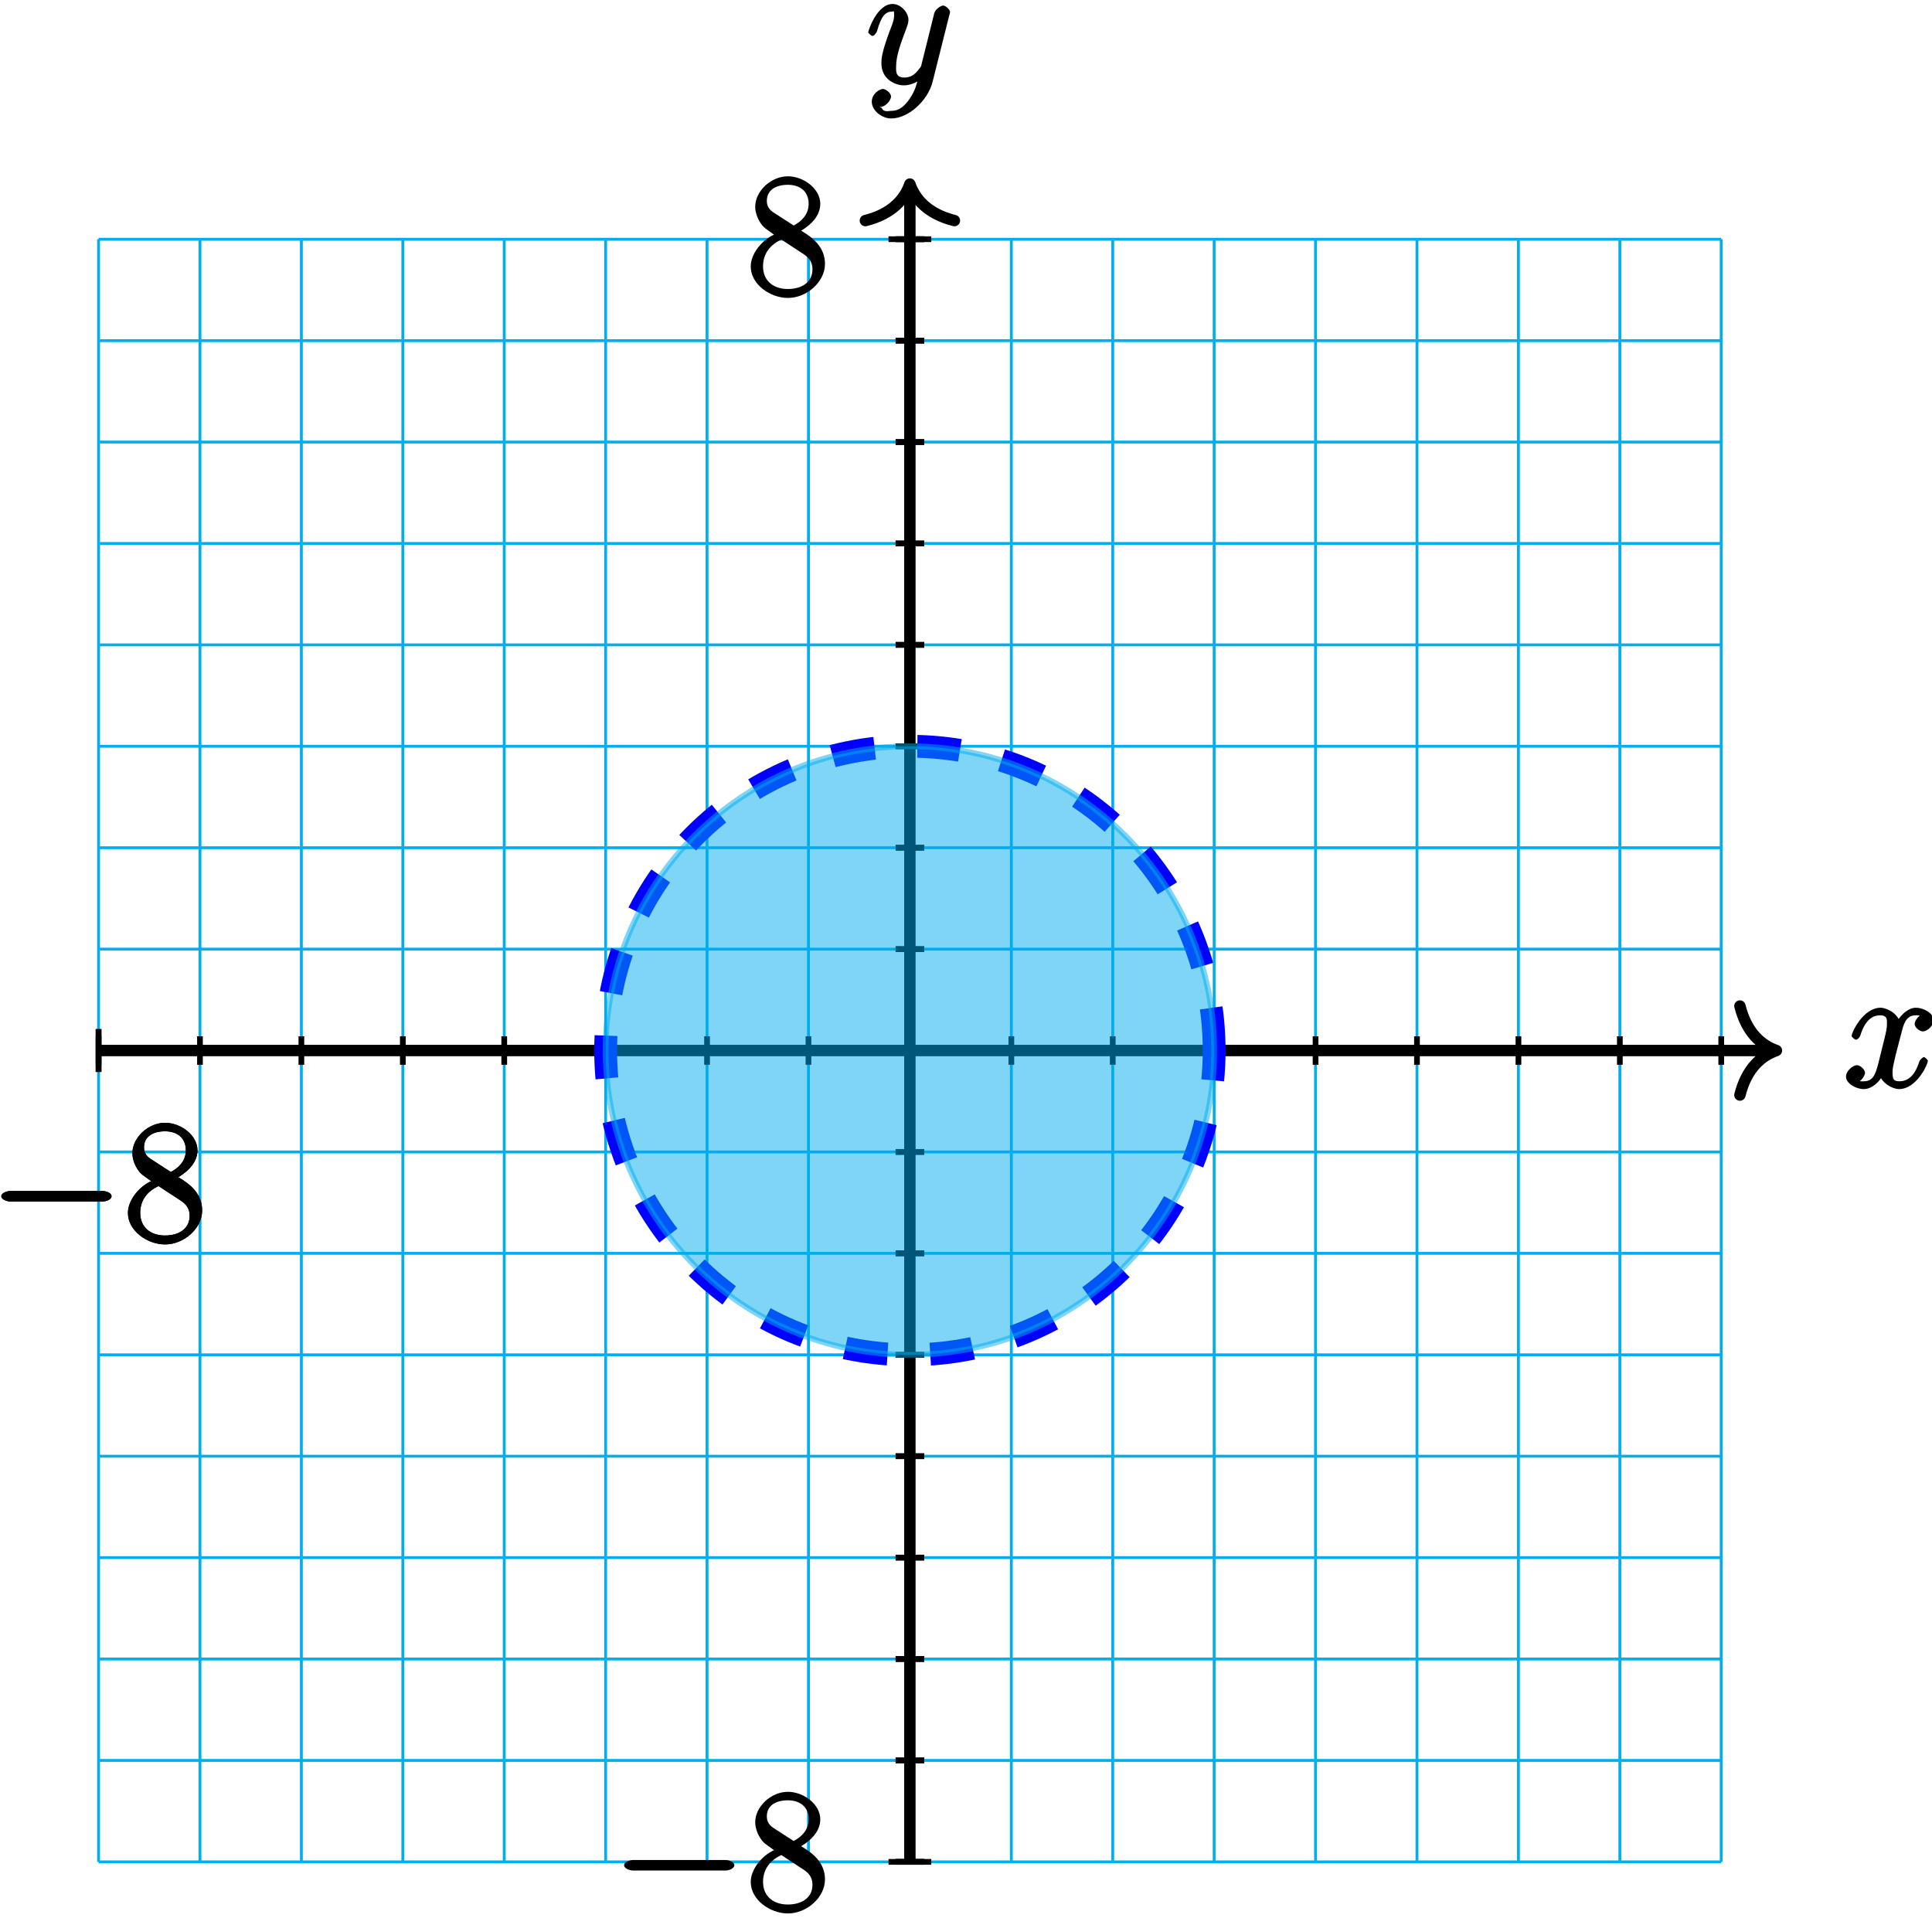
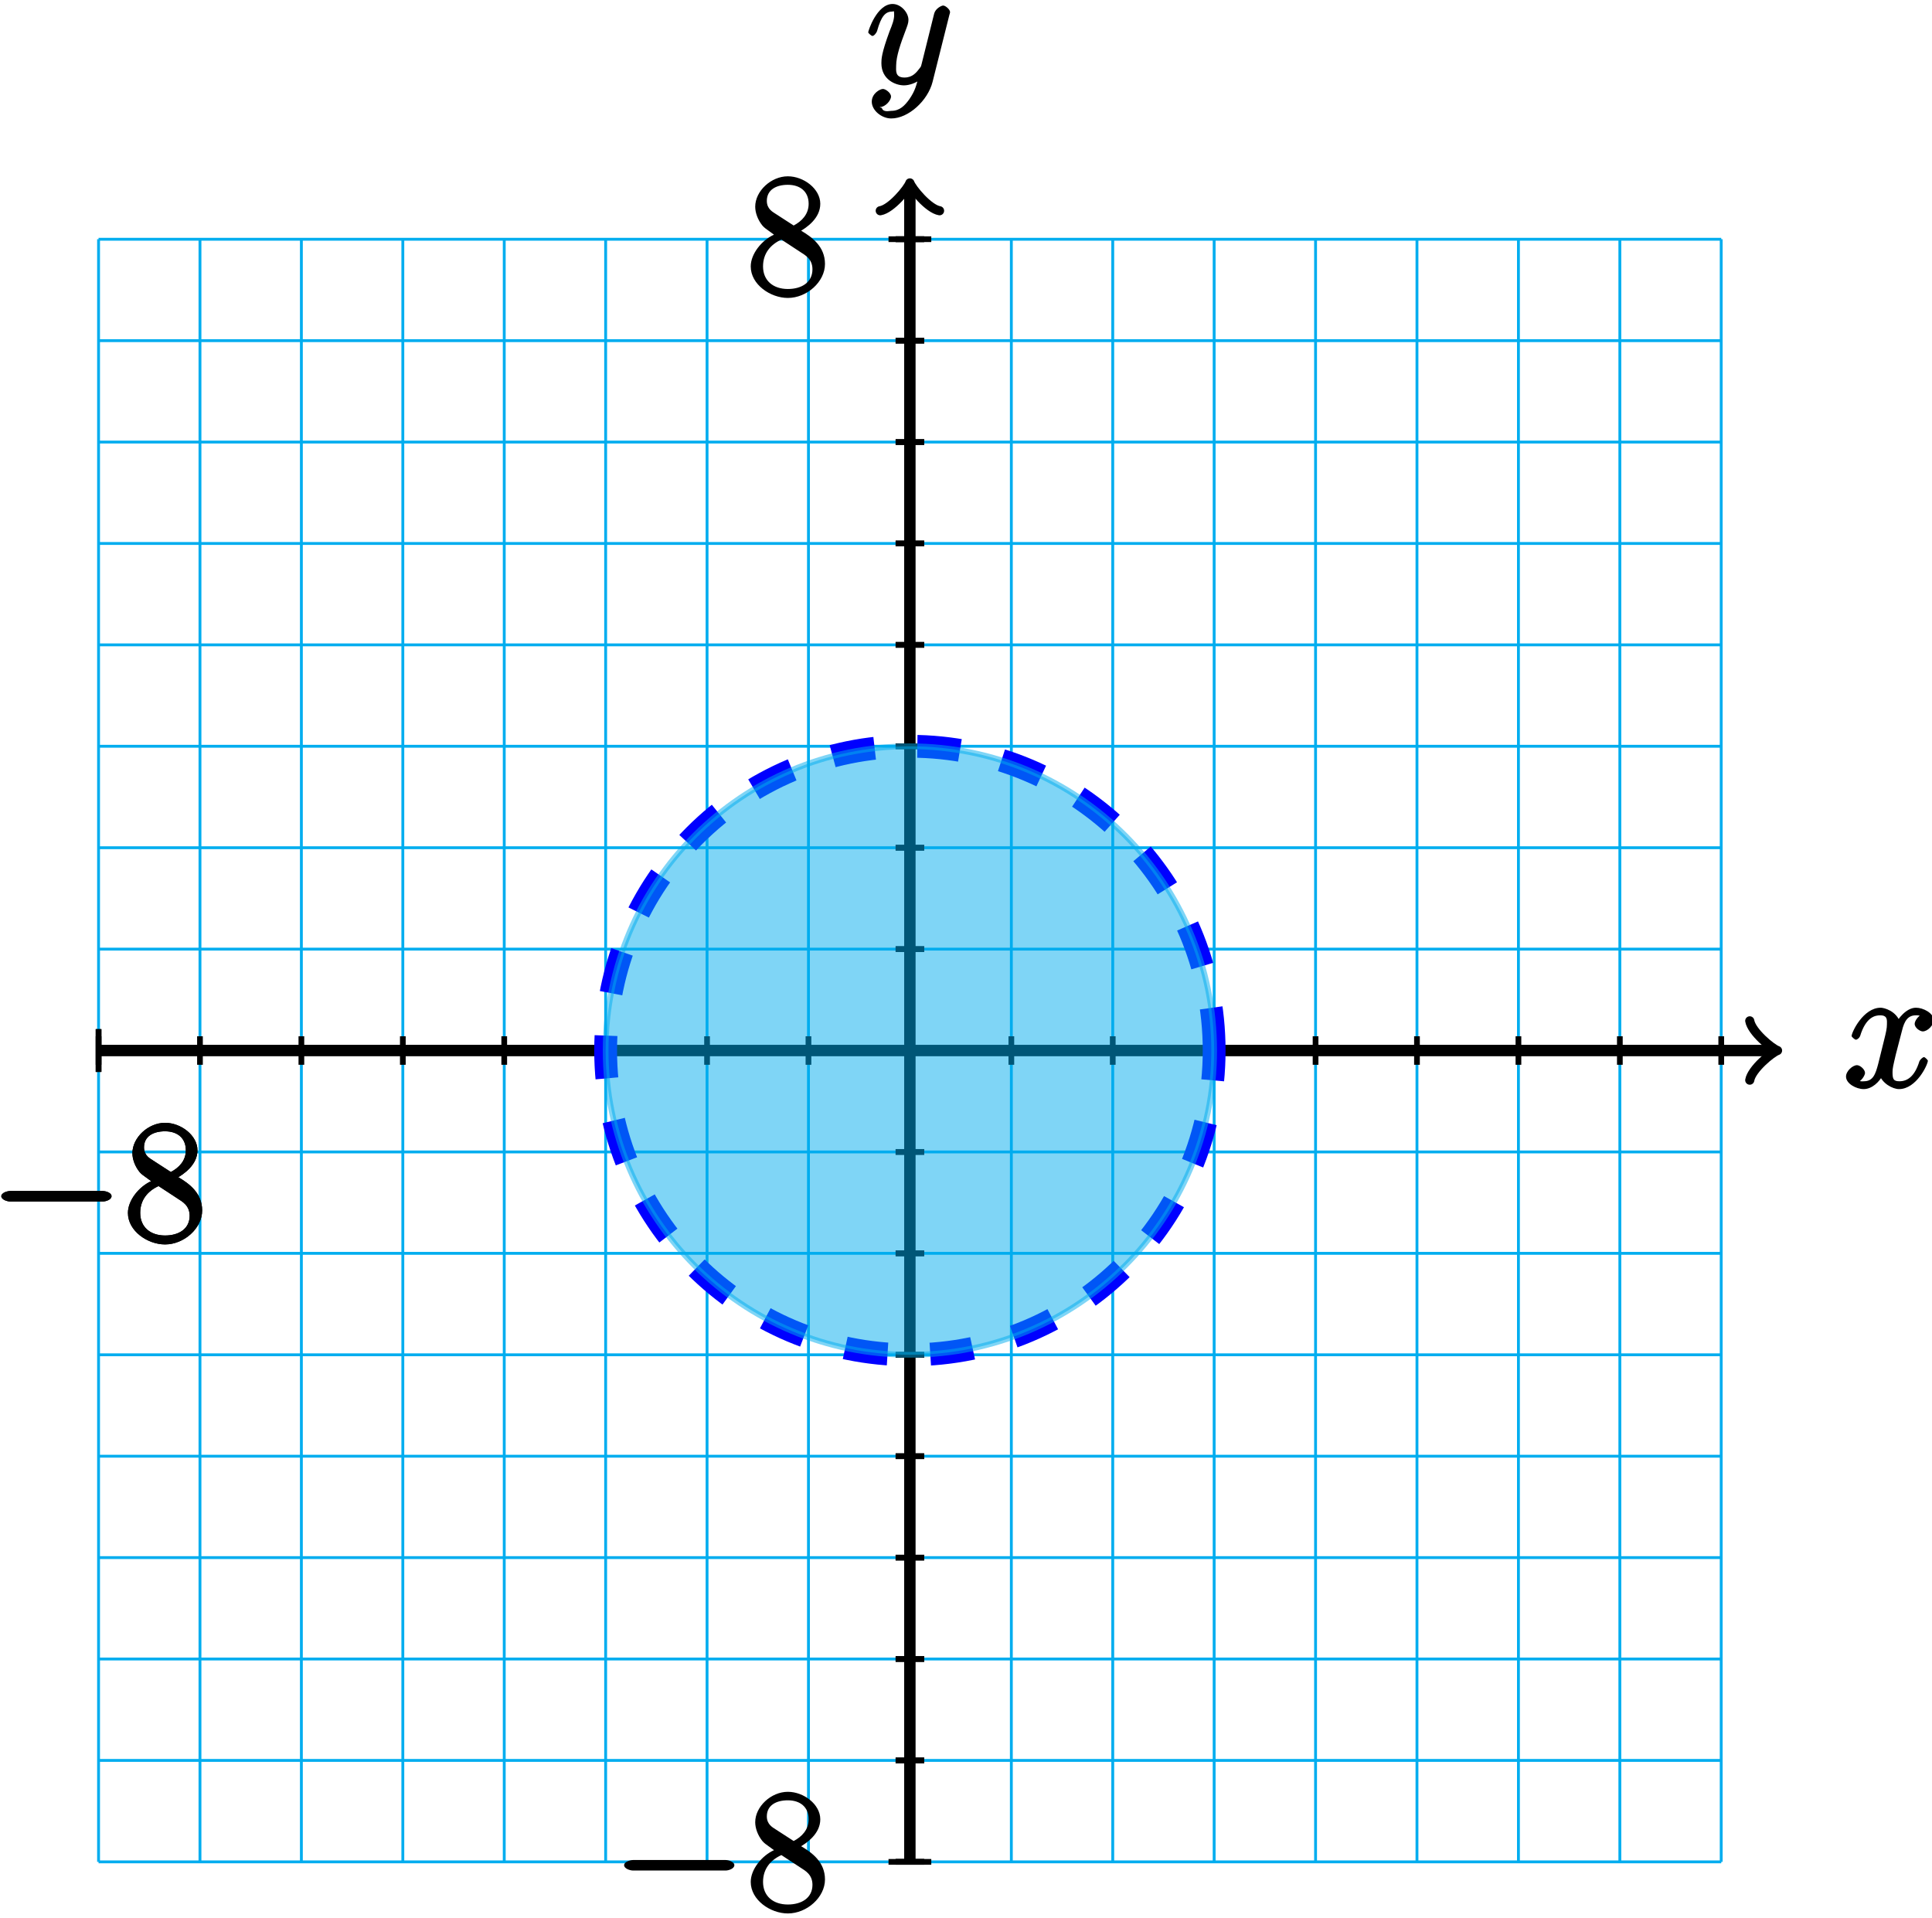
<svg xmlns="http://www.w3.org/2000/svg" xmlns:xlink="http://www.w3.org/1999/xlink" width="135pt" height="134pt" viewBox="0 0 135 134" version="1.1">
  <defs>
    <g>
      <symbol overflow="visible" id="glyph0-0">
        <path style="stroke:none;" d="" />
      </symbol>
      <symbol overflow="visible" id="glyph0-1">
        <path style="stroke:none;" d="M 5.672 -5.172 C 5.281 -5.109 4.969 -4.656 4.969 -4.438 C 4.969 -4.141 5.359 -3.906 5.531 -3.906 C 5.891 -3.906 6.297 -4.359 6.297 -4.688 C 6.297 -5.188 5.562 -5.562 5.062 -5.562 C 4.344 -5.562 3.766 -4.703 3.656 -4.469 L 3.984 -4.469 C 3.703 -5.359 2.812 -5.562 2.594 -5.562 C 1.375 -5.562 0.562 -3.844 0.562 -3.578 C 0.562 -3.531 0.781 -3.328 0.859 -3.328 C 0.953 -3.328 1.094 -3.438 1.156 -3.578 C 1.562 -4.922 2.219 -5.031 2.562 -5.031 C 3.094 -5.031 3.031 -4.672 3.031 -4.391 C 3.031 -4.125 2.969 -3.844 2.828 -3.281 L 2.422 -1.641 C 2.234 -0.922 2.062 -0.422 1.422 -0.422 C 1.359 -0.422 1.172 -0.375 0.922 -0.531 L 0.812 -0.281 C 1.25 -0.359 1.5 -0.859 1.5 -1 C 1.5 -1.25 1.156 -1.547 0.938 -1.547 C 0.641 -1.547 0.172 -1.141 0.172 -0.75 C 0.172 -0.25 0.891 0.125 1.406 0.125 C 1.984 0.125 2.5 -0.375 2.75 -0.859 L 2.469 -0.969 C 2.672 -0.266 3.438 0.125 3.875 0.125 C 5.094 0.125 5.891 -1.594 5.891 -1.859 C 5.891 -1.906 5.688 -2.109 5.625 -2.109 C 5.516 -2.109 5.328 -1.906 5.297 -1.812 C 4.969 -0.75 4.453 -0.422 3.906 -0.422 C 3.484 -0.422 3.422 -0.578 3.422 -1.062 C 3.422 -1.328 3.469 -1.516 3.656 -2.312 L 4.078 -3.938 C 4.25 -4.656 4.5 -5.031 5.062 -5.031 C 5.078 -5.031 5.297 -5.062 5.547 -4.906 Z M 5.672 -5.172 " />
      </symbol>
      <symbol overflow="visible" id="glyph0-2">
        <path style="stroke:none;" d="M 3.031 1.094 C 2.703 1.547 2.359 1.906 1.766 1.906 C 1.625 1.906 1.203 2.031 1.109 1.703 C 0.906 1.641 0.969 1.641 0.984 1.641 C 1.344 1.641 1.75 1.188 1.75 0.906 C 1.75 0.641 1.359 0.375 1.188 0.375 C 0.984 0.375 0.406 0.688 0.406 1.266 C 0.406 1.875 1.094 2.438 1.766 2.438 C 2.969 2.438 4.328 1.188 4.656 -0.125 L 5.828 -4.797 C 5.844 -4.859 5.875 -4.922 5.875 -5 C 5.875 -5.172 5.562 -5.453 5.391 -5.453 C 5.281 -5.453 4.859 -5.25 4.766 -4.891 L 3.891 -1.375 C 3.828 -1.156 3.875 -1.25 3.781 -1.109 C 3.531 -0.781 3.266 -0.422 2.688 -0.422 C 2.016 -0.422 2.109 -0.922 2.109 -1.25 C 2.109 -1.922 2.438 -2.844 2.766 -3.703 C 2.891 -4.047 2.969 -4.219 2.969 -4.453 C 2.969 -4.953 2.453 -5.562 1.859 -5.562 C 0.766 -5.562 0.156 -3.688 0.156 -3.578 C 0.156 -3.531 0.375 -3.328 0.453 -3.328 C 0.562 -3.328 0.734 -3.531 0.781 -3.688 C 1.062 -4.703 1.359 -5.031 1.828 -5.031 C 1.938 -5.031 1.969 -5.172 1.969 -4.781 C 1.969 -4.469 1.844 -4.125 1.656 -3.672 C 1.078 -2.109 1.078 -1.703 1.078 -1.422 C 1.078 -0.281 2.062 0.125 2.656 0.125 C 3 0.125 3.531 -0.031 3.844 -0.344 L 3.688 -0.516 C 3.516 0.141 3.438 0.5 3.031 1.094 Z M 3.031 1.094 " />
      </symbol>
      <symbol overflow="visible" id="glyph1-0">
        <path style="stroke:none;" d="" />
      </symbol>
      <symbol overflow="visible" id="glyph1-1">
        <path style="stroke:none;" d="M 7.875 -2.75 C 8.078 -2.75 8.484 -2.875 8.484 -3.125 C 8.484 -3.359 8.078 -3.484 7.875 -3.484 L 1.406 -3.484 C 1.203 -3.484 0.781 -3.359 0.781 -3.125 C 0.781 -2.875 1.203 -2.75 1.406 -2.75 Z M 7.875 -2.75 " />
      </symbol>
      <symbol overflow="visible" id="glyph2-0">
        <path style="stroke:none;" d="" />
      </symbol>
      <symbol overflow="visible" id="glyph2-1">
        <path style="stroke:none;" d="M 3.672 -4.344 C 4.266 -4.672 5.188 -5.328 5.188 -6.328 C 5.188 -7.375 4.031 -8.25 2.922 -8.25 C 1.75 -8.25 0.641 -7.219 0.641 -6.125 C 0.641 -5.719 0.812 -5.219 1.141 -4.812 C 1.281 -4.656 1.297 -4.641 1.953 -4.172 C 1.094 -3.781 0.328 -2.828 0.328 -1.953 C 0.328 -0.688 1.703 0.25 2.922 0.25 C 4.25 0.25 5.516 -0.875 5.516 -2.125 C 5.516 -3.344 4.609 -4 3.844 -4.453 Z M 2.047 -5.641 C 1.891 -5.75 1.453 -5.953 1.453 -6.531 C 1.453 -7.312 2.109 -7.656 2.922 -7.656 C 3.781 -7.656 4.375 -7.188 4.375 -6.328 C 4.375 -5.594 3.891 -5.109 3.328 -4.812 Z M 2.375 -3.891 L 3.828 -2.938 C 4.141 -2.734 4.641 -2.469 4.641 -1.75 C 4.641 -0.844 3.891 -0.375 2.922 -0.375 C 1.906 -0.375 1.188 -0.953 1.188 -1.953 C 1.188 -2.875 1.719 -3.484 2.469 -3.828 Z M 2.375 -3.891 " />
      </symbol>
    </g>
  </defs>
  <g id="surface1">
    <path style="fill:none;stroke-width:0.199;stroke-linecap:butt;stroke-linejoin:miter;stroke:rgb(0%,67.839%,93.729%);stroke-opacity:1;stroke-miterlimit:10;" d="M -56.693 -56.695 L 56.693 -56.695 M -56.693 -49.606 L 56.693 -49.606 M -56.693 -42.52 L 56.693 -42.52 M -56.693 -35.434 L 56.693 -35.434 M -56.693 -28.348 L 56.693 -28.348 M -56.693 -21.262 L 56.693 -21.262 M -56.693 -14.172 L 56.693 -14.172 M -56.693 -7.086 L 56.693 -7.086 M -56.693 -0 L 56.693 -0 M -56.693 7.086 L 56.693 7.086 M -56.693 14.172 L 56.693 14.172 M -56.693 21.262 L 56.693 21.262 M -56.693 28.348 L 56.693 28.348 M -56.693 35.433 L 56.693 35.433 M -56.693 42.519 L 56.693 42.519 M -56.693 49.605 L 56.693 49.605 M -56.693 56.691 L 56.693 56.691 M -56.693 -56.695 L -56.693 56.695 M -49.607 -56.695 L -49.607 56.695 M -42.521 -56.695 L -42.521 56.695 M -35.432 -56.695 L -35.432 56.695 M -28.346 -56.695 L -28.346 56.695 M -21.26 -56.695 L -21.26 56.695 M -14.174 -56.695 L -14.174 56.695 M -7.088 -56.695 L -7.088 56.695 M -0.002 -56.695 L -0.002 56.695 M 7.088 -56.695 L 7.088 56.695 M 14.174 -56.695 L 14.174 56.695 M 21.26 -56.695 L 21.26 56.695 M 28.346 -56.695 L 28.346 56.695 M 35.432 -56.695 L 35.432 56.695 M 42.522 -56.695 L 42.522 56.695 M 49.608 -56.695 L 49.608 56.695 M 56.69 -56.695 L 56.69 56.695 " transform="matrix(1,0,0,-1,63.58,73.41)" />
-     <path style="fill:none;stroke-width:0.797;stroke-linecap:butt;stroke-linejoin:miter;stroke:rgb(0%,0%,0%);stroke-opacity:1;stroke-miterlimit:10;" d="M -56.693 -0 L 60.15 -0 " transform="matrix(1,0,0,-1,63.58,73.41)" />
-     <path style="fill:none;stroke-width:0.797;stroke-linecap:round;stroke-linejoin:round;stroke:rgb(0%,0%,0%);stroke-opacity:1;stroke-miterlimit:10;" d="M -2.549 3.109 C -2.084 1.246 -1.045 0.363 0.002 -0 C -1.045 -0.363 -2.084 -1.246 -2.549 -3.11 " transform="matrix(1,0,0,-1,124.1272,73.41)" />
+     <path style="fill:none;stroke-width:0.797;stroke-linecap:butt;stroke-linejoin:miter;stroke:rgb(0%,0%,0%);stroke-opacity:1;stroke-miterlimit:10;" d="M -56.693 -0 L 60.236 -0 " transform="matrix(1,0,0,-1,63.58,73.41)" />
+     <path style="fill:none;stroke-width:0.638;stroke-linecap:round;stroke-linejoin:round;stroke:rgb(0%,0%,0%);stroke-opacity:1;stroke-miterlimit:10;" d="M -1.553 2.074 C -1.424 1.297 -0.002 0.129 0.389 -0 C -0.002 -0.129 -1.424 -1.297 -1.553 -2.07 " transform="matrix(1,0,0,-1,123.8183,73.41)" />
    <g style="fill:rgb(0%,0%,0%);fill-opacity:1;">
      <use xlink:href="#glyph0-1" x="128.82" y="75.98" />
    </g>
-     <path style="fill:none;stroke-width:0.797;stroke-linecap:butt;stroke-linejoin:miter;stroke:rgb(0%,0%,0%);stroke-opacity:1;stroke-miterlimit:10;" d="M -0.002 -56.695 L -0.002 60.148 " transform="matrix(1,0,0,-1,63.58,73.41)" />
-     <path style="fill:none;stroke-width:0.797;stroke-linecap:round;stroke-linejoin:round;stroke:rgb(0%,0%,0%);stroke-opacity:1;stroke-miterlimit:10;" d="M -2.551 3.111 C -2.086 1.244 -1.047 0.361 -0 0.002 C -1.047 -0.361 -2.086 -1.244 -2.551 -3.111 " transform="matrix(0,-1,-1,0,63.58,12.86284)" />
+     <path style="fill:none;stroke-width:0.797;stroke-linecap:butt;stroke-linejoin:miter;stroke:rgb(0%,0%,0%);stroke-opacity:1;stroke-miterlimit:10;" d="M -0.002 -56.695 L -0.002 60.238 " transform="matrix(1,0,0,-1,63.58,73.41)" />
+     <path style="fill:none;stroke-width:0.638;stroke-linecap:round;stroke-linejoin:round;stroke:rgb(0%,0%,0%);stroke-opacity:1;stroke-miterlimit:10;" d="M -1.555 2.072 C -1.426 1.295 -0 0.131 0.39 0.002 C -0 -0.131 -1.426 -1.295 -1.555 -2.072 " transform="matrix(0,-1,-1,0,63.58,13.1717)" />
    <g style="fill:rgb(0%,0%,0%);fill-opacity:1;">
      <use xlink:href="#glyph0-2" x="60.51" y="5.84" />
    </g>
    <path style="fill:none;stroke-width:0.399;stroke-linecap:butt;stroke-linejoin:miter;stroke:rgb(0%,0%,0%);stroke-opacity:1;stroke-miterlimit:10;" d="M -56.693 1.496 L -56.693 -1.496 " transform="matrix(1,0,0,-1,63.58,73.41)" />
    <g style="fill:rgb(0%,0%,0%);fill-opacity:1;">
      <use xlink:href="#glyph1-1" x="-0.69" y="86.71" />
    </g>
    <g style="fill:rgb(0%,0%,0%);fill-opacity:1;">
      <use xlink:href="#glyph2-1" x="8.61" y="86.71" />
    </g>
    <path style="fill:none;stroke-width:0.399;stroke-linecap:butt;stroke-linejoin:miter;stroke:rgb(0%,0%,0%);stroke-opacity:1;stroke-miterlimit:10;" d="M -56.693 1.496 L -56.693 -1.496 " transform="matrix(1,0,0,-1,63.58,73.41)" />
    <g style="fill:rgb(0%,0%,0%);fill-opacity:1;">
      <use xlink:href="#glyph1-1" x="-0.69" y="86.71" />
    </g>
    <g style="fill:rgb(0%,0%,0%);fill-opacity:1;">
      <use xlink:href="#glyph2-1" x="8.61" y="86.71" />
    </g>
    <path style="fill:none;stroke-width:0.399;stroke-linecap:butt;stroke-linejoin:miter;stroke:rgb(0%,0%,0%);stroke-opacity:1;stroke-miterlimit:10;" d="M 1.494 -56.695 L -1.494 -56.695 " transform="matrix(1,0,0,-1,63.58,73.41)" />
    <g style="fill:rgb(0%,0%,0%);fill-opacity:1;">
      <use xlink:href="#glyph1-1" x="42.83" y="133.46" />
    </g>
    <g style="fill:rgb(0%,0%,0%);fill-opacity:1;">
      <use xlink:href="#glyph2-1" x="52.13" y="133.46" />
    </g>
    <path style="fill:none;stroke-width:0.399;stroke-linecap:butt;stroke-linejoin:miter;stroke:rgb(0%,0%,0%);stroke-opacity:1;stroke-miterlimit:10;" d="M 1.494 56.695 L -1.494 56.695 " transform="matrix(1,0,0,-1,63.58,73.41)" />
    <g style="fill:rgb(0%,0%,0%);fill-opacity:1;">
      <use xlink:href="#glyph2-1" x="52.13" y="20.57" />
    </g>
    <path style="fill:none;stroke-width:0.399;stroke-linecap:butt;stroke-linejoin:miter;stroke:rgb(0%,0%,0%);stroke-opacity:1;stroke-miterlimit:10;" d="M -56.693 0.996 L -56.693 -0.996 " transform="matrix(1,0,0,-1,63.58,73.41)" />
    <path style="fill:none;stroke-width:0.399;stroke-linecap:butt;stroke-linejoin:miter;stroke:rgb(0%,0%,0%);stroke-opacity:1;stroke-miterlimit:10;" d="M -49.607 0.996 L -49.607 -0.996 " transform="matrix(1,0,0,-1,63.58,73.41)" />
    <path style="fill:none;stroke-width:0.399;stroke-linecap:butt;stroke-linejoin:miter;stroke:rgb(0%,0%,0%);stroke-opacity:1;stroke-miterlimit:10;" d="M -42.521 0.996 L -42.521 -0.996 " transform="matrix(1,0,0,-1,63.58,73.41)" />
    <path style="fill:none;stroke-width:0.399;stroke-linecap:butt;stroke-linejoin:miter;stroke:rgb(0%,0%,0%);stroke-opacity:1;stroke-miterlimit:10;" d="M -35.432 0.996 L -35.432 -0.996 " transform="matrix(1,0,0,-1,63.58,73.41)" />
    <path style="fill:none;stroke-width:0.399;stroke-linecap:butt;stroke-linejoin:miter;stroke:rgb(0%,0%,0%);stroke-opacity:1;stroke-miterlimit:10;" d="M -28.346 0.996 L -28.346 -0.996 " transform="matrix(1,0,0,-1,63.58,73.41)" />
    <path style="fill:none;stroke-width:0.399;stroke-linecap:butt;stroke-linejoin:miter;stroke:rgb(0%,0%,0%);stroke-opacity:1;stroke-miterlimit:10;" d="M -21.26 0.996 L -21.26 -0.996 " transform="matrix(1,0,0,-1,63.58,73.41)" />
    <path style="fill:none;stroke-width:0.399;stroke-linecap:butt;stroke-linejoin:miter;stroke:rgb(0%,0%,0%);stroke-opacity:1;stroke-miterlimit:10;" d="M -14.174 0.996 L -14.174 -0.996 " transform="matrix(1,0,0,-1,63.58,73.41)" />
    <path style="fill:none;stroke-width:0.399;stroke-linecap:butt;stroke-linejoin:miter;stroke:rgb(0%,0%,0%);stroke-opacity:1;stroke-miterlimit:10;" d="M -7.088 0.996 L -7.088 -0.996 " transform="matrix(1,0,0,-1,63.58,73.41)" />
    <path style="fill:none;stroke-width:0.399;stroke-linecap:butt;stroke-linejoin:miter;stroke:rgb(0%,0%,0%);stroke-opacity:1;stroke-miterlimit:10;" d="M -0.002 0.996 L -0.002 -0.996 " transform="matrix(1,0,0,-1,63.58,73.41)" />
    <path style="fill:none;stroke-width:0.399;stroke-linecap:butt;stroke-linejoin:miter;stroke:rgb(0%,0%,0%);stroke-opacity:1;stroke-miterlimit:10;" d="M 7.088 0.996 L 7.088 -0.996 " transform="matrix(1,0,0,-1,63.58,73.41)" />
    <path style="fill:none;stroke-width:0.399;stroke-linecap:butt;stroke-linejoin:miter;stroke:rgb(0%,0%,0%);stroke-opacity:1;stroke-miterlimit:10;" d="M 14.174 0.996 L 14.174 -0.996 " transform="matrix(1,0,0,-1,63.58,73.41)" />
    <path style="fill:none;stroke-width:0.399;stroke-linecap:butt;stroke-linejoin:miter;stroke:rgb(0%,0%,0%);stroke-opacity:1;stroke-miterlimit:10;" d="M 21.26 0.996 L 21.26 -0.996 " transform="matrix(1,0,0,-1,63.58,73.41)" />
    <path style="fill:none;stroke-width:0.399;stroke-linecap:butt;stroke-linejoin:miter;stroke:rgb(0%,0%,0%);stroke-opacity:1;stroke-miterlimit:10;" d="M 28.346 0.996 L 28.346 -0.996 " transform="matrix(1,0,0,-1,63.58,73.41)" />
    <path style="fill:none;stroke-width:0.399;stroke-linecap:butt;stroke-linejoin:miter;stroke:rgb(0%,0%,0%);stroke-opacity:1;stroke-miterlimit:10;" d="M 35.432 0.996 L 35.432 -0.996 " transform="matrix(1,0,0,-1,63.58,73.41)" />
    <path style="fill:none;stroke-width:0.399;stroke-linecap:butt;stroke-linejoin:miter;stroke:rgb(0%,0%,0%);stroke-opacity:1;stroke-miterlimit:10;" d="M 42.522 0.996 L 42.522 -0.996 " transform="matrix(1,0,0,-1,63.58,73.41)" />
    <path style="fill:none;stroke-width:0.399;stroke-linecap:butt;stroke-linejoin:miter;stroke:rgb(0%,0%,0%);stroke-opacity:1;stroke-miterlimit:10;" d="M 49.608 0.996 L 49.608 -0.996 " transform="matrix(1,0,0,-1,63.58,73.41)" />
    <path style="fill:none;stroke-width:0.399;stroke-linecap:butt;stroke-linejoin:miter;stroke:rgb(0%,0%,0%);stroke-opacity:1;stroke-miterlimit:10;" d="M 56.693 0.996 L 56.693 -0.996 " transform="matrix(1,0,0,-1,63.58,73.41)" />
    <path style="fill:none;stroke-width:0.399;stroke-linecap:butt;stroke-linejoin:miter;stroke:rgb(0%,0%,0%);stroke-opacity:1;stroke-miterlimit:10;" d="M 0.998 -56.695 L -0.998 -56.695 " transform="matrix(1,0,0,-1,63.58,73.41)" />
    <path style="fill:none;stroke-width:0.399;stroke-linecap:butt;stroke-linejoin:miter;stroke:rgb(0%,0%,0%);stroke-opacity:1;stroke-miterlimit:10;" d="M 0.998 -49.606 L -0.998 -49.606 " transform="matrix(1,0,0,-1,63.58,73.41)" />
    <path style="fill:none;stroke-width:0.399;stroke-linecap:butt;stroke-linejoin:miter;stroke:rgb(0%,0%,0%);stroke-opacity:1;stroke-miterlimit:10;" d="M 0.998 -42.52 L -0.998 -42.52 " transform="matrix(1,0,0,-1,63.58,73.41)" />
    <path style="fill:none;stroke-width:0.399;stroke-linecap:butt;stroke-linejoin:miter;stroke:rgb(0%,0%,0%);stroke-opacity:1;stroke-miterlimit:10;" d="M 0.998 -35.434 L -0.998 -35.434 " transform="matrix(1,0,0,-1,63.58,73.41)" />
    <path style="fill:none;stroke-width:0.399;stroke-linecap:butt;stroke-linejoin:miter;stroke:rgb(0%,0%,0%);stroke-opacity:1;stroke-miterlimit:10;" d="M 0.998 -28.348 L -0.998 -28.348 " transform="matrix(1,0,0,-1,63.58,73.41)" />
    <path style="fill:none;stroke-width:0.399;stroke-linecap:butt;stroke-linejoin:miter;stroke:rgb(0%,0%,0%);stroke-opacity:1;stroke-miterlimit:10;" d="M 0.998 -21.262 L -0.998 -21.262 " transform="matrix(1,0,0,-1,63.58,73.41)" />
    <path style="fill:none;stroke-width:0.399;stroke-linecap:butt;stroke-linejoin:miter;stroke:rgb(0%,0%,0%);stroke-opacity:1;stroke-miterlimit:10;" d="M 0.998 -14.172 L -0.998 -14.172 " transform="matrix(1,0,0,-1,63.58,73.41)" />
    <path style="fill:none;stroke-width:0.399;stroke-linecap:butt;stroke-linejoin:miter;stroke:rgb(0%,0%,0%);stroke-opacity:1;stroke-miterlimit:10;" d="M 0.998 -7.086 L -0.998 -7.086 " transform="matrix(1,0,0,-1,63.58,73.41)" />
    <path style="fill:none;stroke-width:0.399;stroke-linecap:butt;stroke-linejoin:miter;stroke:rgb(0%,0%,0%);stroke-opacity:1;stroke-miterlimit:10;" d="M 0.998 -0 L -0.998 -0 " transform="matrix(1,0,0,-1,63.58,73.41)" />
    <path style="fill:none;stroke-width:0.399;stroke-linecap:butt;stroke-linejoin:miter;stroke:rgb(0%,0%,0%);stroke-opacity:1;stroke-miterlimit:10;" d="M 0.998 7.086 L -0.998 7.086 " transform="matrix(1,0,0,-1,63.58,73.41)" />
    <path style="fill:none;stroke-width:0.399;stroke-linecap:butt;stroke-linejoin:miter;stroke:rgb(0%,0%,0%);stroke-opacity:1;stroke-miterlimit:10;" d="M 0.998 14.172 L -0.998 14.172 " transform="matrix(1,0,0,-1,63.58,73.41)" />
    <path style="fill:none;stroke-width:0.399;stroke-linecap:butt;stroke-linejoin:miter;stroke:rgb(0%,0%,0%);stroke-opacity:1;stroke-miterlimit:10;" d="M 0.998 21.262 L -0.998 21.262 " transform="matrix(1,0,0,-1,63.58,73.41)" />
    <path style="fill:none;stroke-width:0.399;stroke-linecap:butt;stroke-linejoin:miter;stroke:rgb(0%,0%,0%);stroke-opacity:1;stroke-miterlimit:10;" d="M 0.998 28.348 L -0.998 28.348 " transform="matrix(1,0,0,-1,63.58,73.41)" />
    <path style="fill:none;stroke-width:0.399;stroke-linecap:butt;stroke-linejoin:miter;stroke:rgb(0%,0%,0%);stroke-opacity:1;stroke-miterlimit:10;" d="M 0.998 35.433 L -0.998 35.433 " transform="matrix(1,0,0,-1,63.58,73.41)" />
    <path style="fill:none;stroke-width:0.399;stroke-linecap:butt;stroke-linejoin:miter;stroke:rgb(0%,0%,0%);stroke-opacity:1;stroke-miterlimit:10;" d="M 0.998 42.519 L -0.998 42.519 " transform="matrix(1,0,0,-1,63.58,73.41)" />
    <path style="fill:none;stroke-width:0.399;stroke-linecap:butt;stroke-linejoin:miter;stroke:rgb(0%,0%,0%);stroke-opacity:1;stroke-miterlimit:10;" d="M 0.998 49.605 L -0.998 49.605 " transform="matrix(1,0,0,-1,63.58,73.41)" />
    <path style="fill:none;stroke-width:0.399;stroke-linecap:butt;stroke-linejoin:miter;stroke:rgb(0%,0%,0%);stroke-opacity:1;stroke-miterlimit:10;" d="M 0.998 56.695 L -0.998 56.695 " transform="matrix(1,0,0,-1,63.58,73.41)" />
    <path style="fill:none;stroke-width:0.399;stroke-linecap:butt;stroke-linejoin:miter;stroke:rgb(0%,0%,0%);stroke-opacity:1;stroke-miterlimit:10;" d="M 0.998 -56.695 L -0.998 -56.695 " transform="matrix(1,0,0,-1,63.58,73.41)" />
    <path style="fill:none;stroke-width:0.399;stroke-linecap:butt;stroke-linejoin:miter;stroke:rgb(0%,0%,0%);stroke-opacity:1;stroke-miterlimit:10;" d="M 0.998 -49.606 L -0.998 -49.606 " transform="matrix(1,0,0,-1,63.58,73.41)" />
    <path style="fill:none;stroke-width:0.399;stroke-linecap:butt;stroke-linejoin:miter;stroke:rgb(0%,0%,0%);stroke-opacity:1;stroke-miterlimit:10;" d="M 0.998 -42.52 L -0.998 -42.52 " transform="matrix(1,0,0,-1,63.58,73.41)" />
    <path style="fill:none;stroke-width:0.399;stroke-linecap:butt;stroke-linejoin:miter;stroke:rgb(0%,0%,0%);stroke-opacity:1;stroke-miterlimit:10;" d="M 0.998 -35.434 L -0.998 -35.434 " transform="matrix(1,0,0,-1,63.58,73.41)" />
    <path style="fill:none;stroke-width:0.399;stroke-linecap:butt;stroke-linejoin:miter;stroke:rgb(0%,0%,0%);stroke-opacity:1;stroke-miterlimit:10;" d="M 0.998 -28.348 L -0.998 -28.348 " transform="matrix(1,0,0,-1,63.58,73.41)" />
    <path style="fill:none;stroke-width:0.399;stroke-linecap:butt;stroke-linejoin:miter;stroke:rgb(0%,0%,0%);stroke-opacity:1;stroke-miterlimit:10;" d="M 0.998 -21.262 L -0.998 -21.262 " transform="matrix(1,0,0,-1,63.58,73.41)" />
    <path style="fill:none;stroke-width:0.399;stroke-linecap:butt;stroke-linejoin:miter;stroke:rgb(0%,0%,0%);stroke-opacity:1;stroke-miterlimit:10;" d="M 0.998 -14.172 L -0.998 -14.172 " transform="matrix(1,0,0,-1,63.58,73.41)" />
    <path style="fill:none;stroke-width:0.399;stroke-linecap:butt;stroke-linejoin:miter;stroke:rgb(0%,0%,0%);stroke-opacity:1;stroke-miterlimit:10;" d="M 0.998 -7.086 L -0.998 -7.086 " transform="matrix(1,0,0,-1,63.58,73.41)" />
    <path style="fill:none;stroke-width:0.399;stroke-linecap:butt;stroke-linejoin:miter;stroke:rgb(0%,0%,0%);stroke-opacity:1;stroke-miterlimit:10;" d="M 0.998 -0 L -0.998 -0 " transform="matrix(1,0,0,-1,63.58,73.41)" />
    <path style="fill:none;stroke-width:0.399;stroke-linecap:butt;stroke-linejoin:miter;stroke:rgb(0%,0%,0%);stroke-opacity:1;stroke-miterlimit:10;" d="M 0.998 7.086 L -0.998 7.086 " transform="matrix(1,0,0,-1,63.58,73.41)" />
    <path style="fill:none;stroke-width:0.399;stroke-linecap:butt;stroke-linejoin:miter;stroke:rgb(0%,0%,0%);stroke-opacity:1;stroke-miterlimit:10;" d="M 0.998 14.172 L -0.998 14.172 " transform="matrix(1,0,0,-1,63.58,73.41)" />
    <path style="fill:none;stroke-width:0.399;stroke-linecap:butt;stroke-linejoin:miter;stroke:rgb(0%,0%,0%);stroke-opacity:1;stroke-miterlimit:10;" d="M 0.998 21.262 L -0.998 21.262 " transform="matrix(1,0,0,-1,63.58,73.41)" />
    <path style="fill:none;stroke-width:0.399;stroke-linecap:butt;stroke-linejoin:miter;stroke:rgb(0%,0%,0%);stroke-opacity:1;stroke-miterlimit:10;" d="M 0.998 28.348 L -0.998 28.348 " transform="matrix(1,0,0,-1,63.58,73.41)" />
    <path style="fill:none;stroke-width:0.399;stroke-linecap:butt;stroke-linejoin:miter;stroke:rgb(0%,0%,0%);stroke-opacity:1;stroke-miterlimit:10;" d="M 0.998 35.433 L -0.998 35.433 " transform="matrix(1,0,0,-1,63.58,73.41)" />
    <path style="fill:none;stroke-width:0.399;stroke-linecap:butt;stroke-linejoin:miter;stroke:rgb(0%,0%,0%);stroke-opacity:1;stroke-miterlimit:10;" d="M 0.998 42.519 L -0.998 42.519 " transform="matrix(1,0,0,-1,63.58,73.41)" />
    <path style="fill:none;stroke-width:0.399;stroke-linecap:butt;stroke-linejoin:miter;stroke:rgb(0%,0%,0%);stroke-opacity:1;stroke-miterlimit:10;" d="M 0.998 49.605 L -0.998 49.605 " transform="matrix(1,0,0,-1,63.58,73.41)" />
    <path style="fill:none;stroke-width:0.399;stroke-linecap:butt;stroke-linejoin:miter;stroke:rgb(0%,0%,0%);stroke-opacity:1;stroke-miterlimit:10;" d="M 0.998 56.695 L -0.998 56.695 " transform="matrix(1,0,0,-1,63.58,73.41)" />
    <path style="fill:none;stroke-width:1.594;stroke-linecap:butt;stroke-linejoin:miter;stroke:rgb(0%,0%,100%);stroke-opacity:1;stroke-dasharray:2.989,2.989;stroke-miterlimit:10;" d="M 21.26 -0 C 21.26 11.742 11.74 21.262 -0.002 21.262 C -11.74 21.262 -21.26 11.742 -21.26 -0 C -21.26 -11.742 -11.74 -21.262 -0.002 -21.262 C 11.74 -21.262 21.26 -11.742 21.26 -0 Z M 21.26 -0 " transform="matrix(1,0,0,-1,63.58,73.41)" />
    <path style="fill-rule:nonzero;fill:rgb(0%,67.839%,93.729%);fill-opacity:0.5;stroke-width:0.399;stroke-linecap:butt;stroke-linejoin:miter;stroke:rgb(0%,67.839%,93.729%);stroke-opacity:0.5;stroke-miterlimit:10;" d="M 21.26 -0 C 21.26 11.742 11.74 21.262 -0.002 21.262 C -11.74 21.262 -21.26 11.742 -21.26 -0 C -21.26 -11.742 -11.74 -21.262 -0.002 -21.262 C 11.74 -21.262 21.26 -11.742 21.26 -0 Z M 21.26 -0 " transform="matrix(1,0,0,-1,63.58,73.41)" />
  </g>
</svg>
